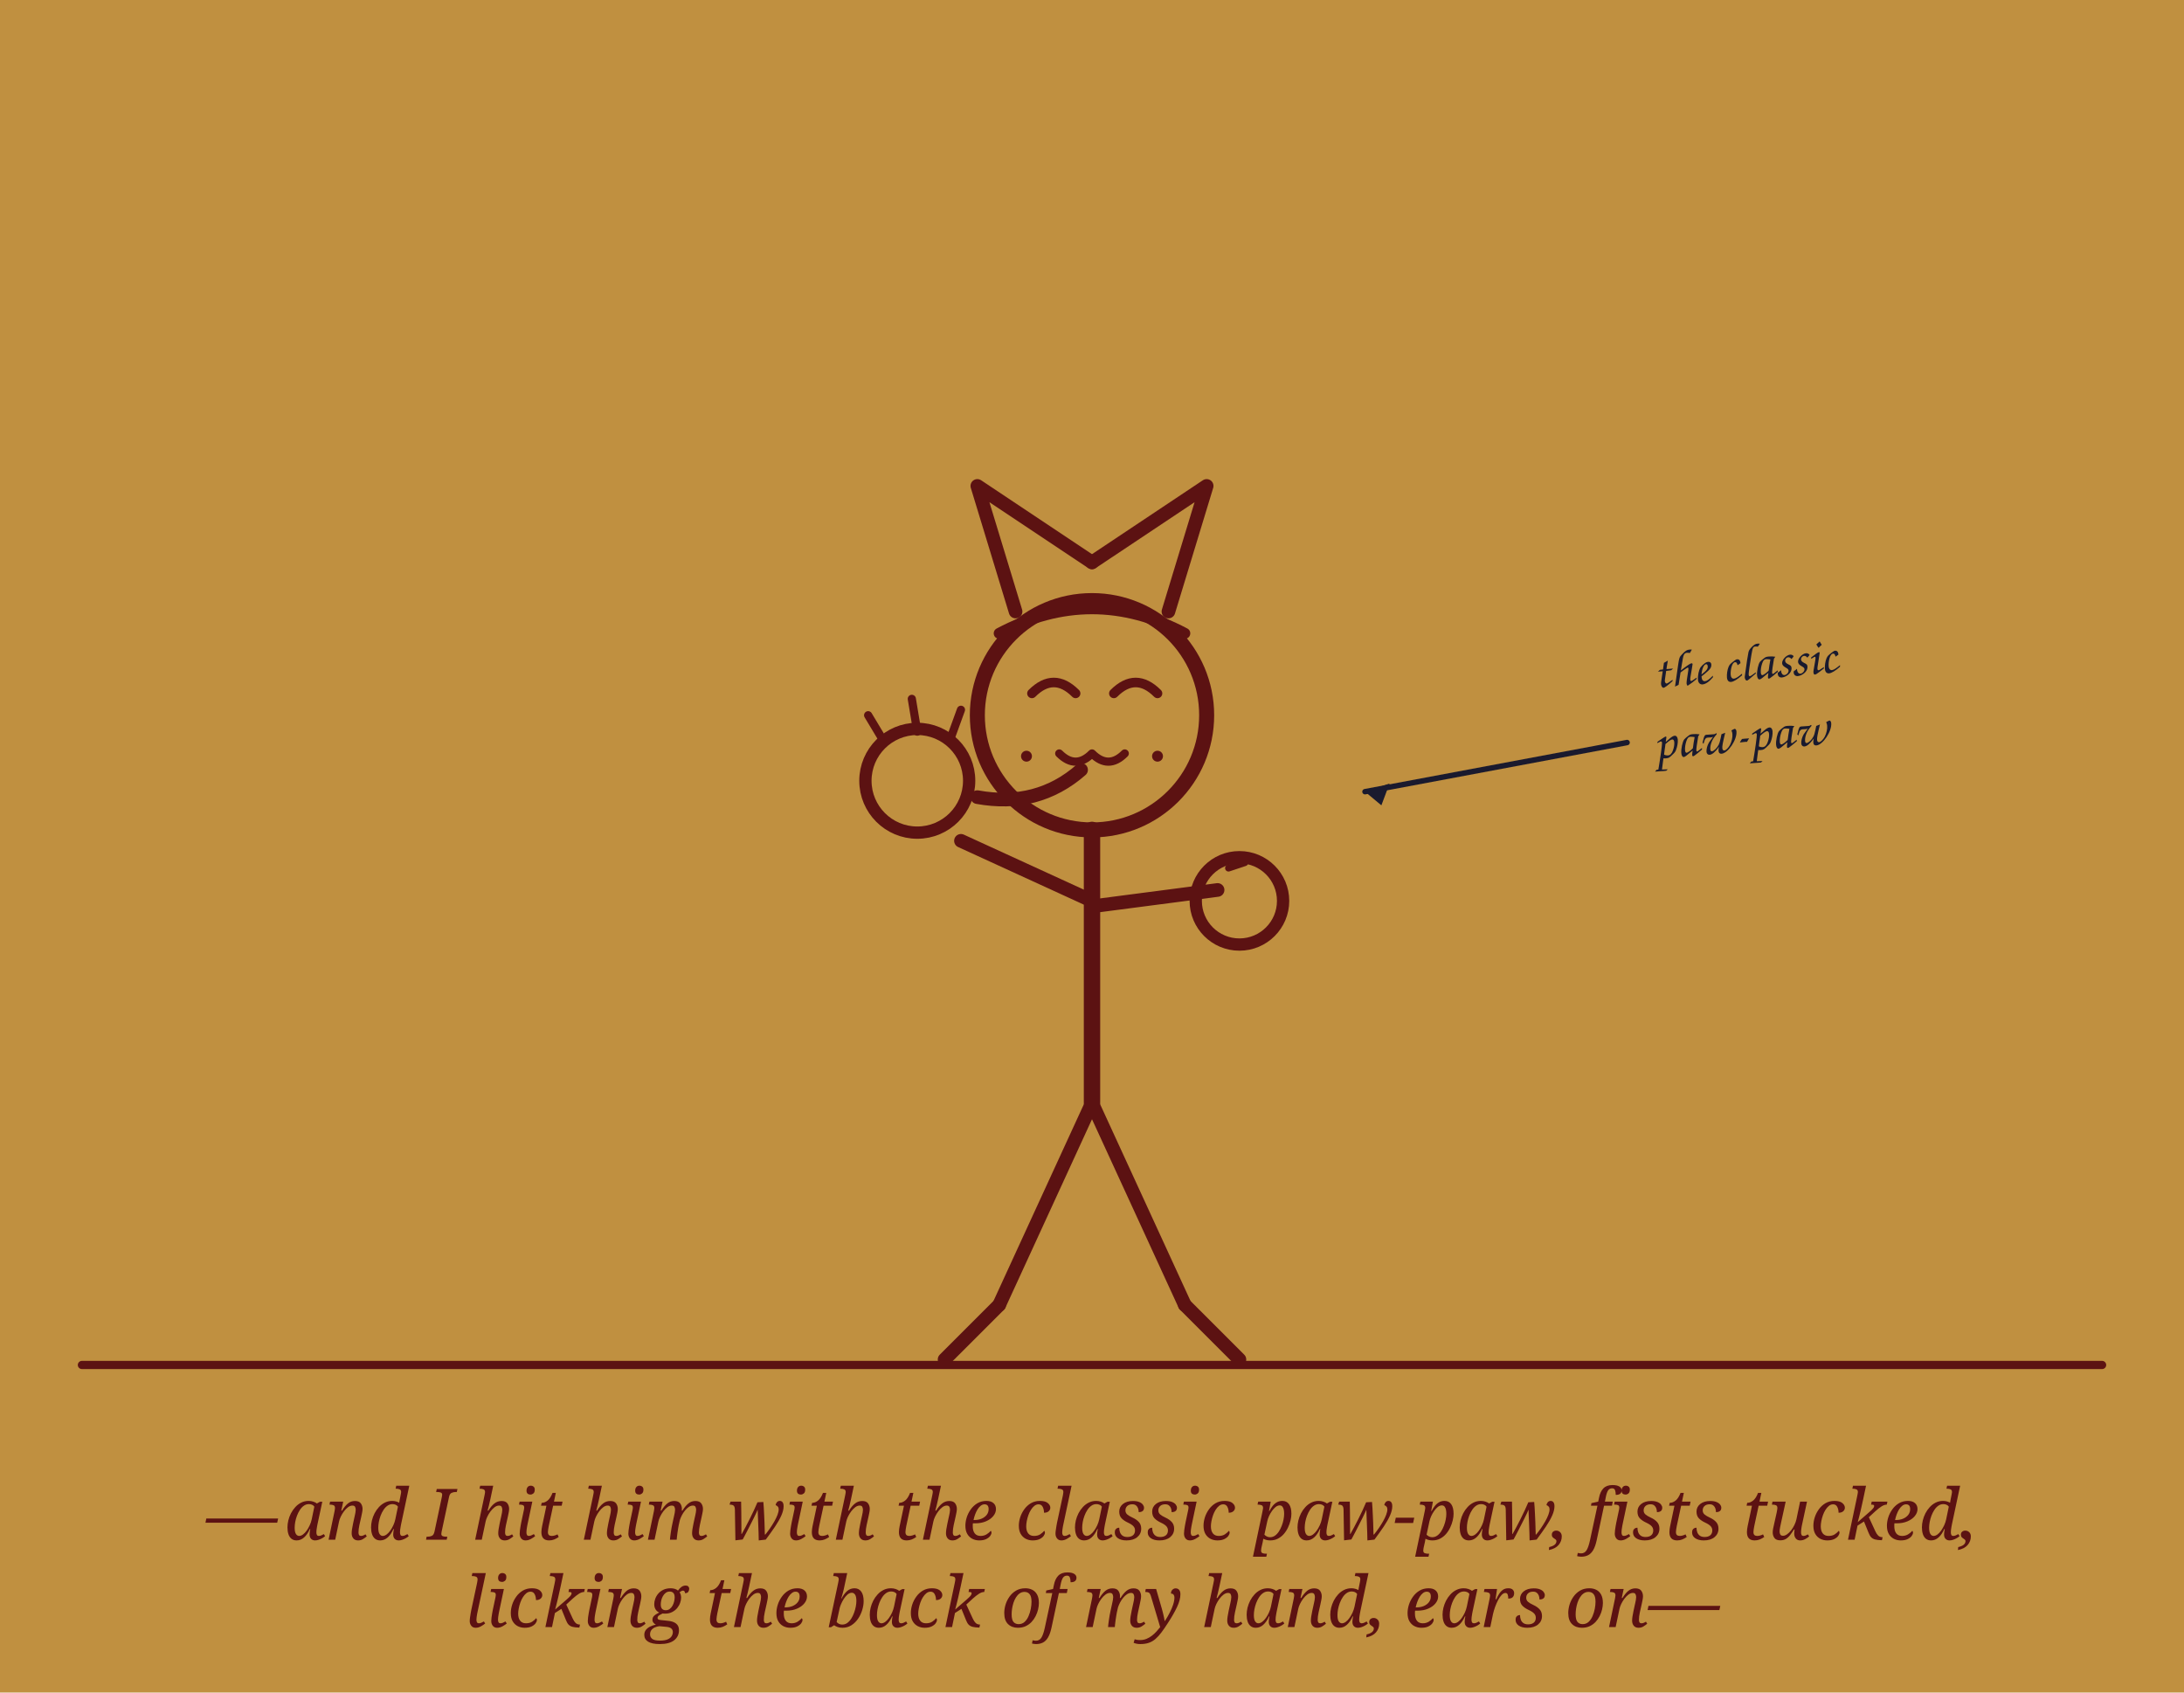
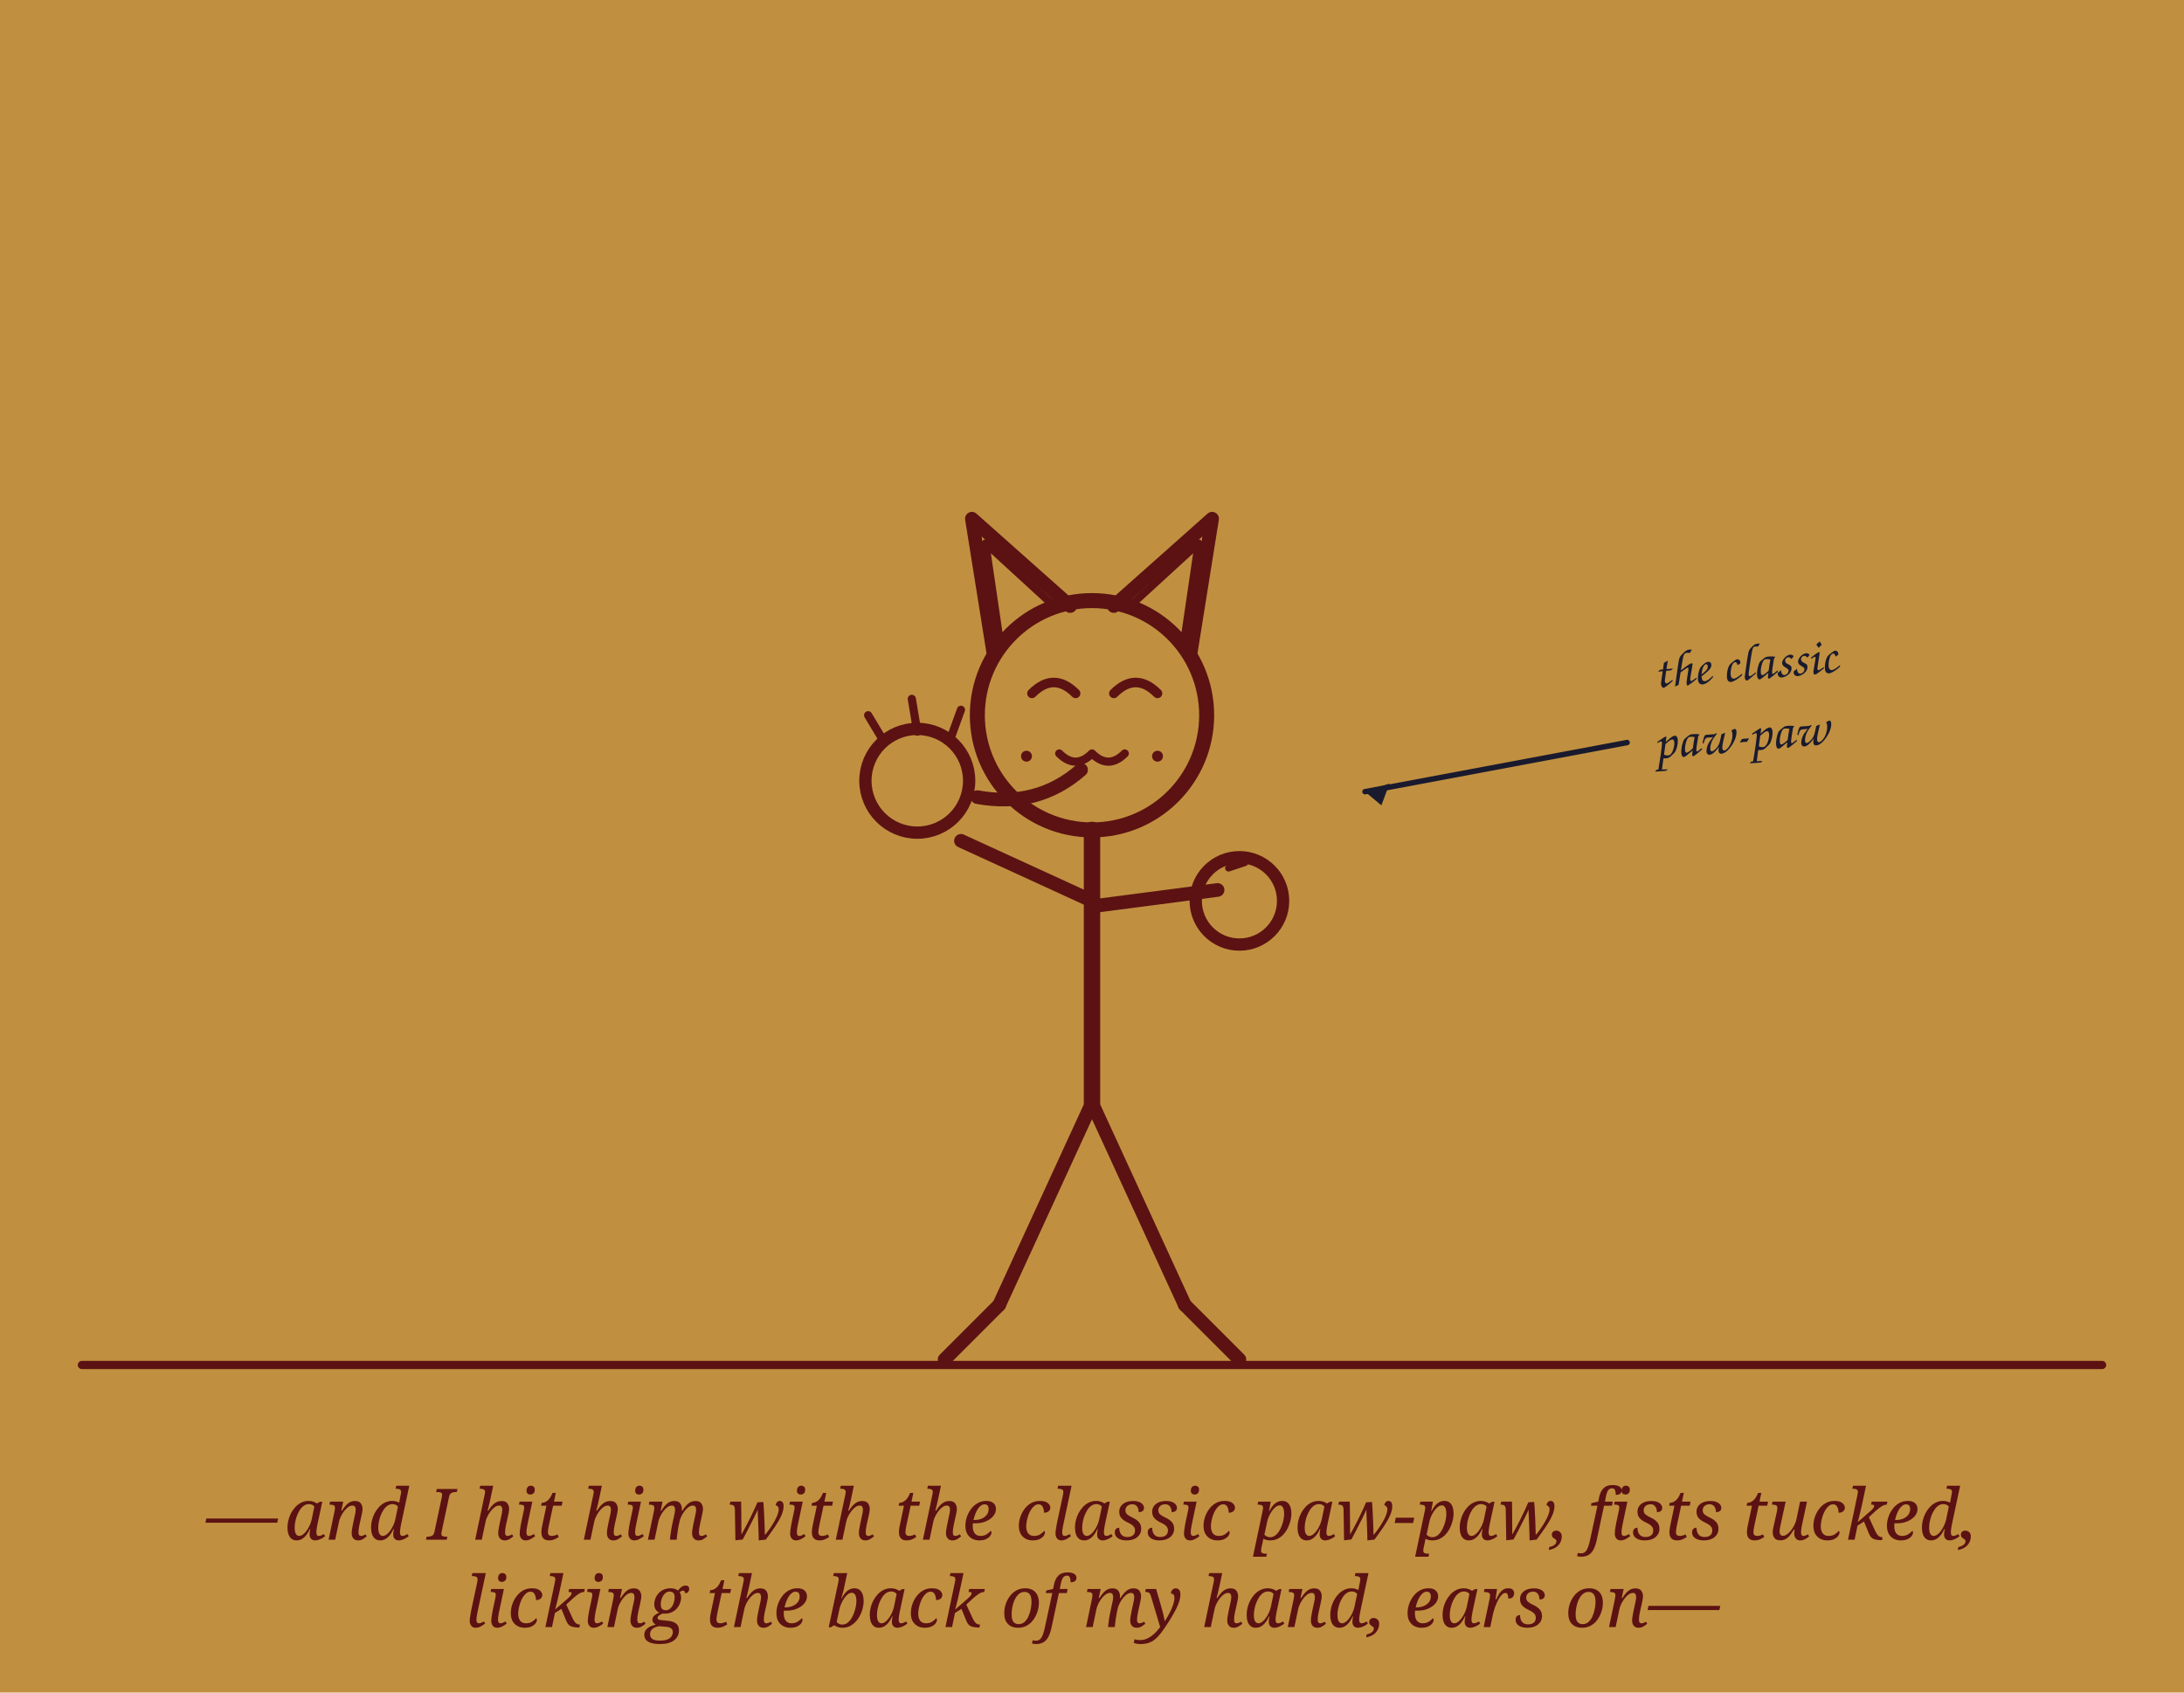
<svg xmlns="http://www.w3.org/2000/svg" viewBox="0 0 800 620">
  <rect width="800" height="620" fill="#c09040" />
  <g fill="none" stroke="#5c1212" stroke-linecap="round" stroke-linejoin="round">
    <line x1="30" y1="500" x2="770" y2="500" stroke-width="3" />
-     <path d="M 372 224 L 358 178 L 400 206" stroke-width="5" />
-     <path d="M 428 224 L 442 178 L 400 206" stroke-width="5" />
-     <path d="M 366 232 Q 400 214 434 232" stroke-width="4" />
+     <path d="M 364 240 L 356 190 L 392 222" stroke-width="5" />
+     <path d="M 366 233 L 361 199 L 385 221" stroke-width="2.8" />
+     <path d="M 436 240 L 444 190 L 408 222" stroke-width="5" />
+     <path d="M 434 233 L 439 199 L 415 221" stroke-width="2.8" />
    <circle cx="400" cy="262" r="42" stroke-width="5.5" />
    <path d="M 378 254 Q 386 246 394 254" stroke-width="3.5" />
    <path d="M 408 254 Q 416 246 424 254" stroke-width="3.5" />
    <path d="M 388 276 Q 394 282 400 276 Q 406 282 412 276" stroke-width="3" />
    <circle cx="376" cy="277" r="2" fill="#5c1212" stroke="none" />
    <circle cx="424" cy="277" r="2" fill="#5c1212" stroke="none" />
    <path d="M 396 282 Q 380 296 358 292" stroke-width="5" />
    <circle cx="336" cy="286" r="19" stroke-width="4.5" />
    <line x1="324" y1="272" x2="318" y2="262" stroke-width="3" />
    <line x1="336" y1="268" x2="334" y2="256" stroke-width="3" />
    <line x1="348" y1="271" x2="352" y2="260" stroke-width="3" />
    <line x1="400" y1="330" x2="352" y2="308" stroke-width="5" />
    <line x1="400" y1="304" x2="400" y2="404" stroke-width="6" />
    <line x1="400" y1="332" x2="446" y2="326" stroke-width="5" />
    <circle cx="454" cy="330" r="16" stroke-width="4.5" />
    <line x1="450" y1="318" x2="456" y2="316" stroke-width="2.5" />
    <line x1="400" y1="404" x2="366" y2="478" stroke-width="5" />
    <line x1="366" y1="478" x2="346" y2="498" stroke-width="5" />
    <line x1="400" y1="404" x2="434" y2="478" stroke-width="5" />
    <line x1="434" y1="478" x2="454" y2="498" stroke-width="5" />
  </g>
  <line x1="596" y1="272" x2="500" y2="290" stroke="#1a1a2e" stroke-width="2" stroke-linecap="round" />
  <path d="M 500 290 l 9 -3 l -3 8" fill="#1a1a2e" />
  <text x="606" y="252" font-family="'Comic Sans MS',cursive" font-size="19" fill="#1a1a2e" transform="rotate(-5, 606, 252)">the classic</text>
  <text x="606" y="278" font-family="'Comic Sans MS',cursive" font-size="19" fill="#1a1a2e" transform="rotate(-5, 606, 278)">paw-paw</text>
  <text x="400" y="564" font-family="Georgia,serif" font-size="26" font-style="italic" fill="#5c1212" text-anchor="middle">— and I hit him with the classic paw-paw, fists tucked,</text>
  <text x="400" y="596" font-family="Georgia,serif" font-size="26" font-style="italic" fill="#5c1212" text-anchor="middle">licking the back of my hand, ears on—</text>
</svg>
